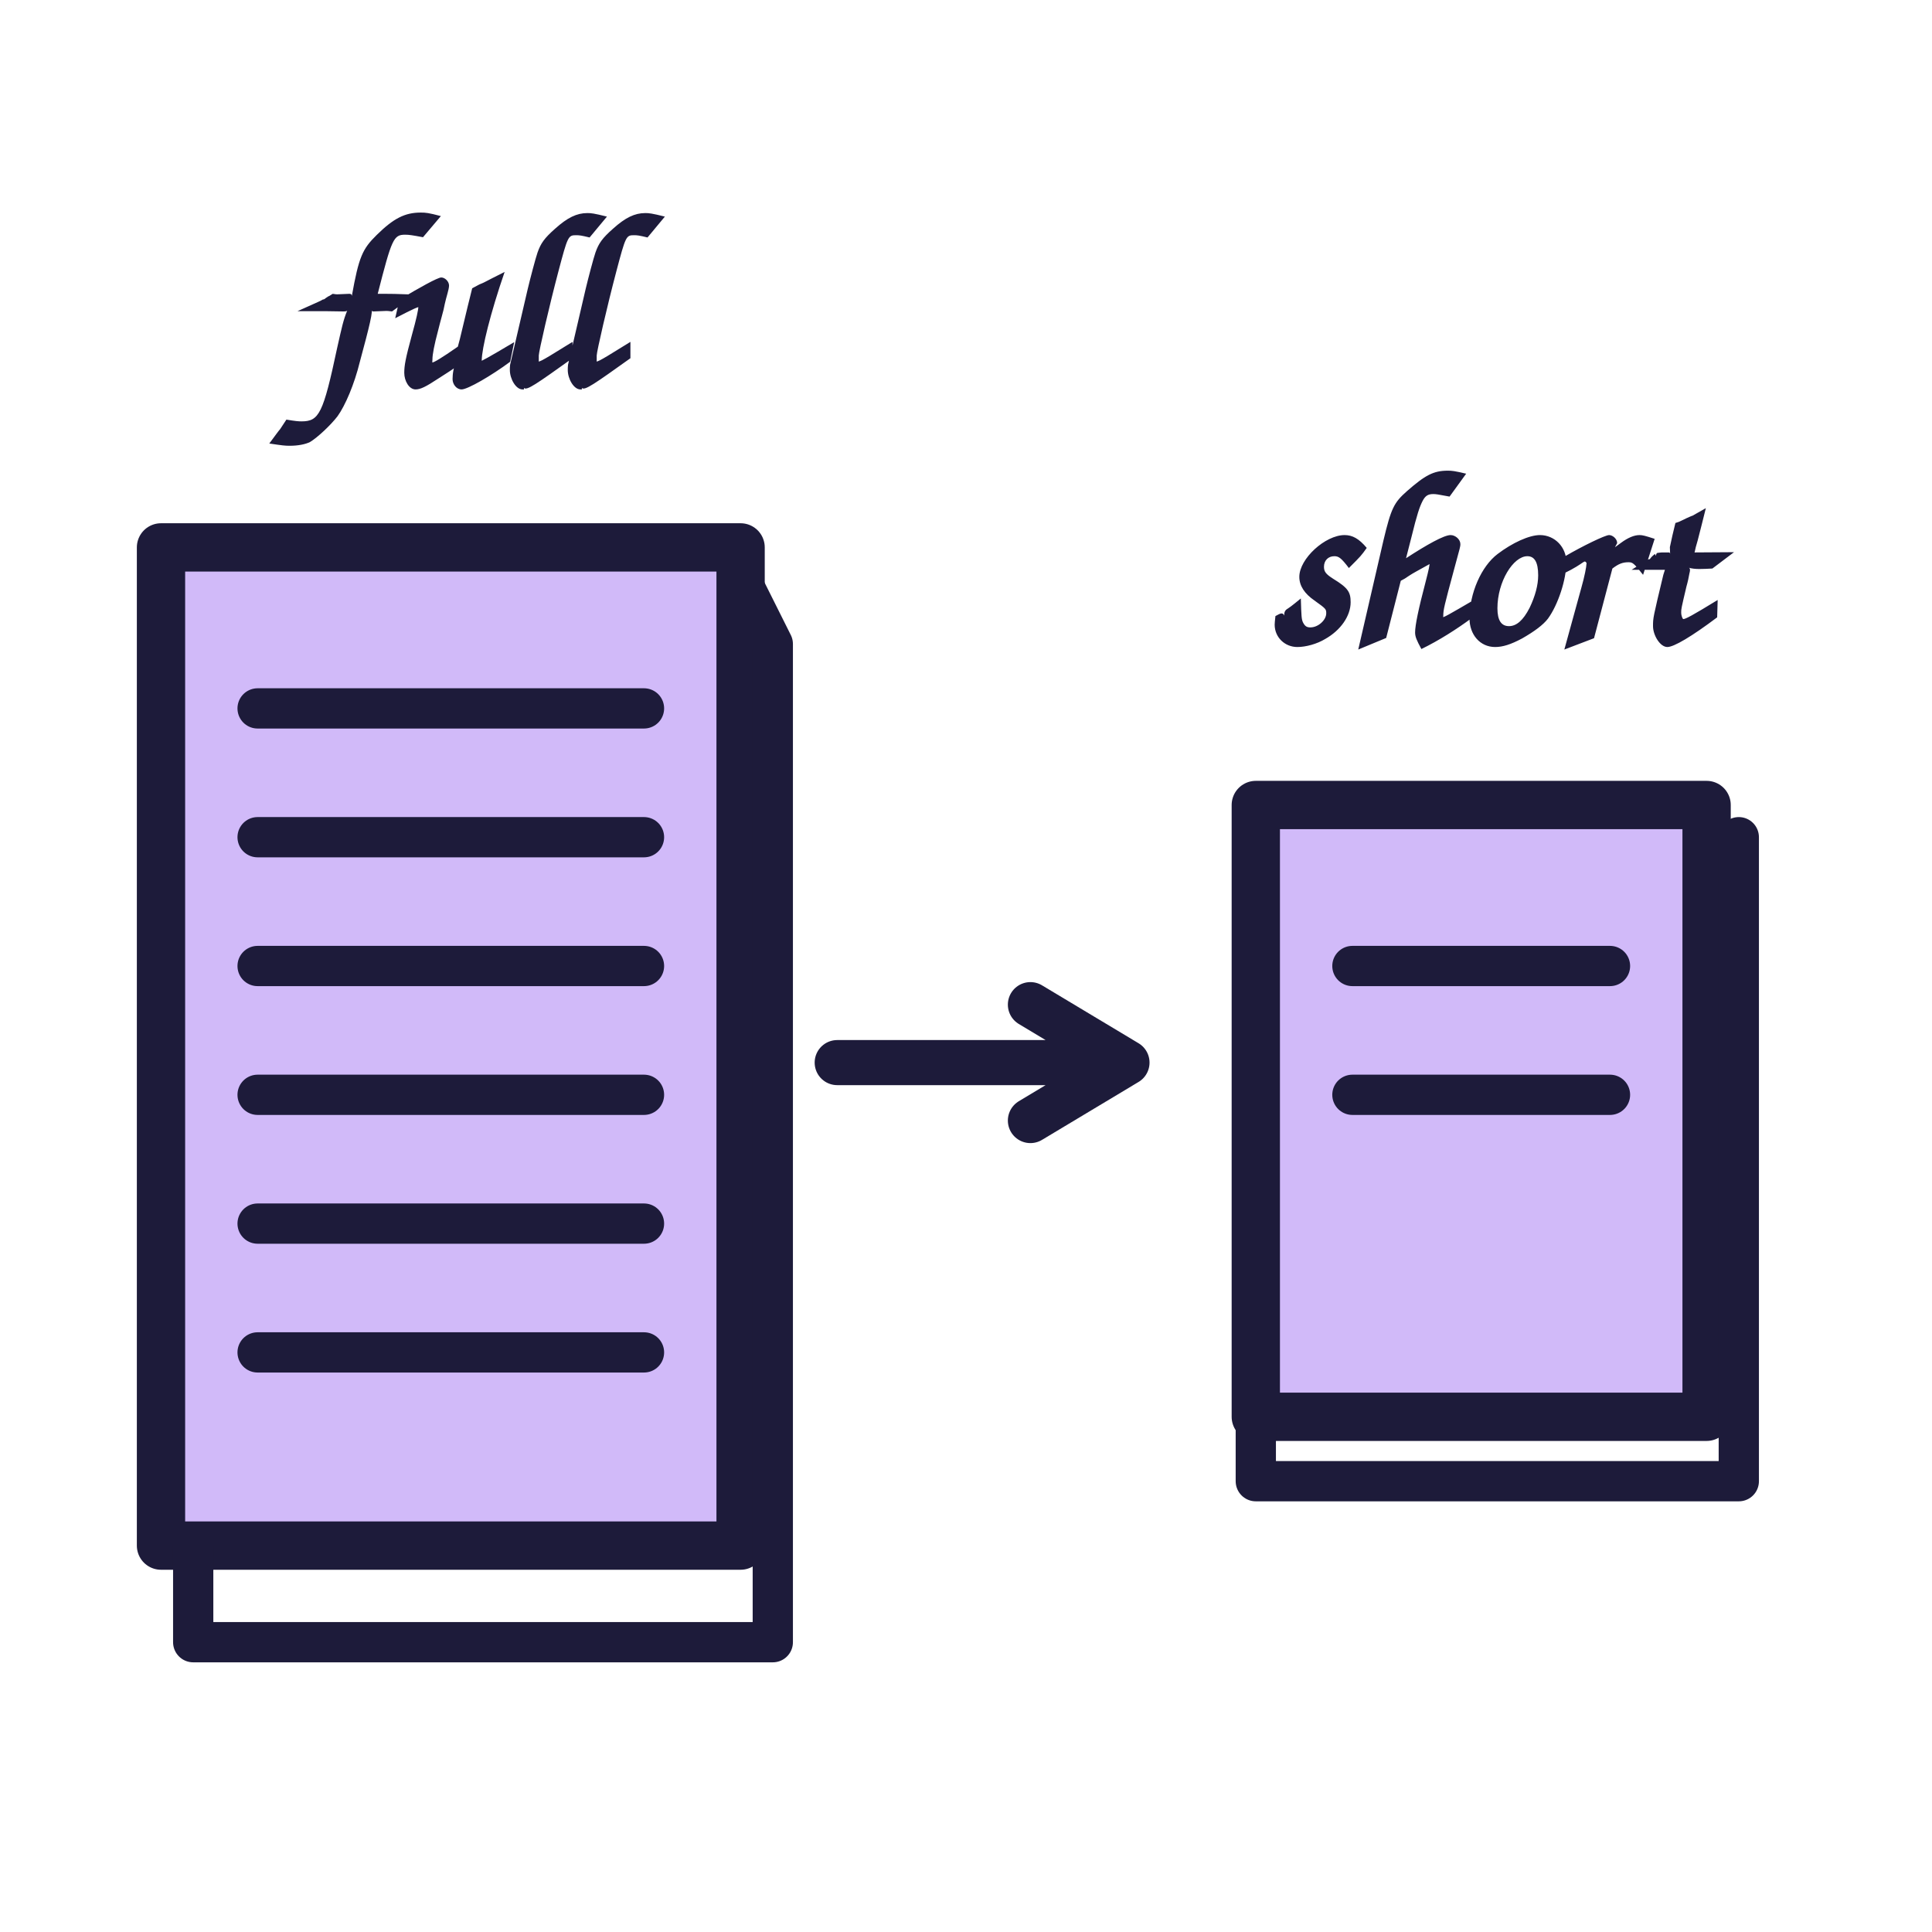
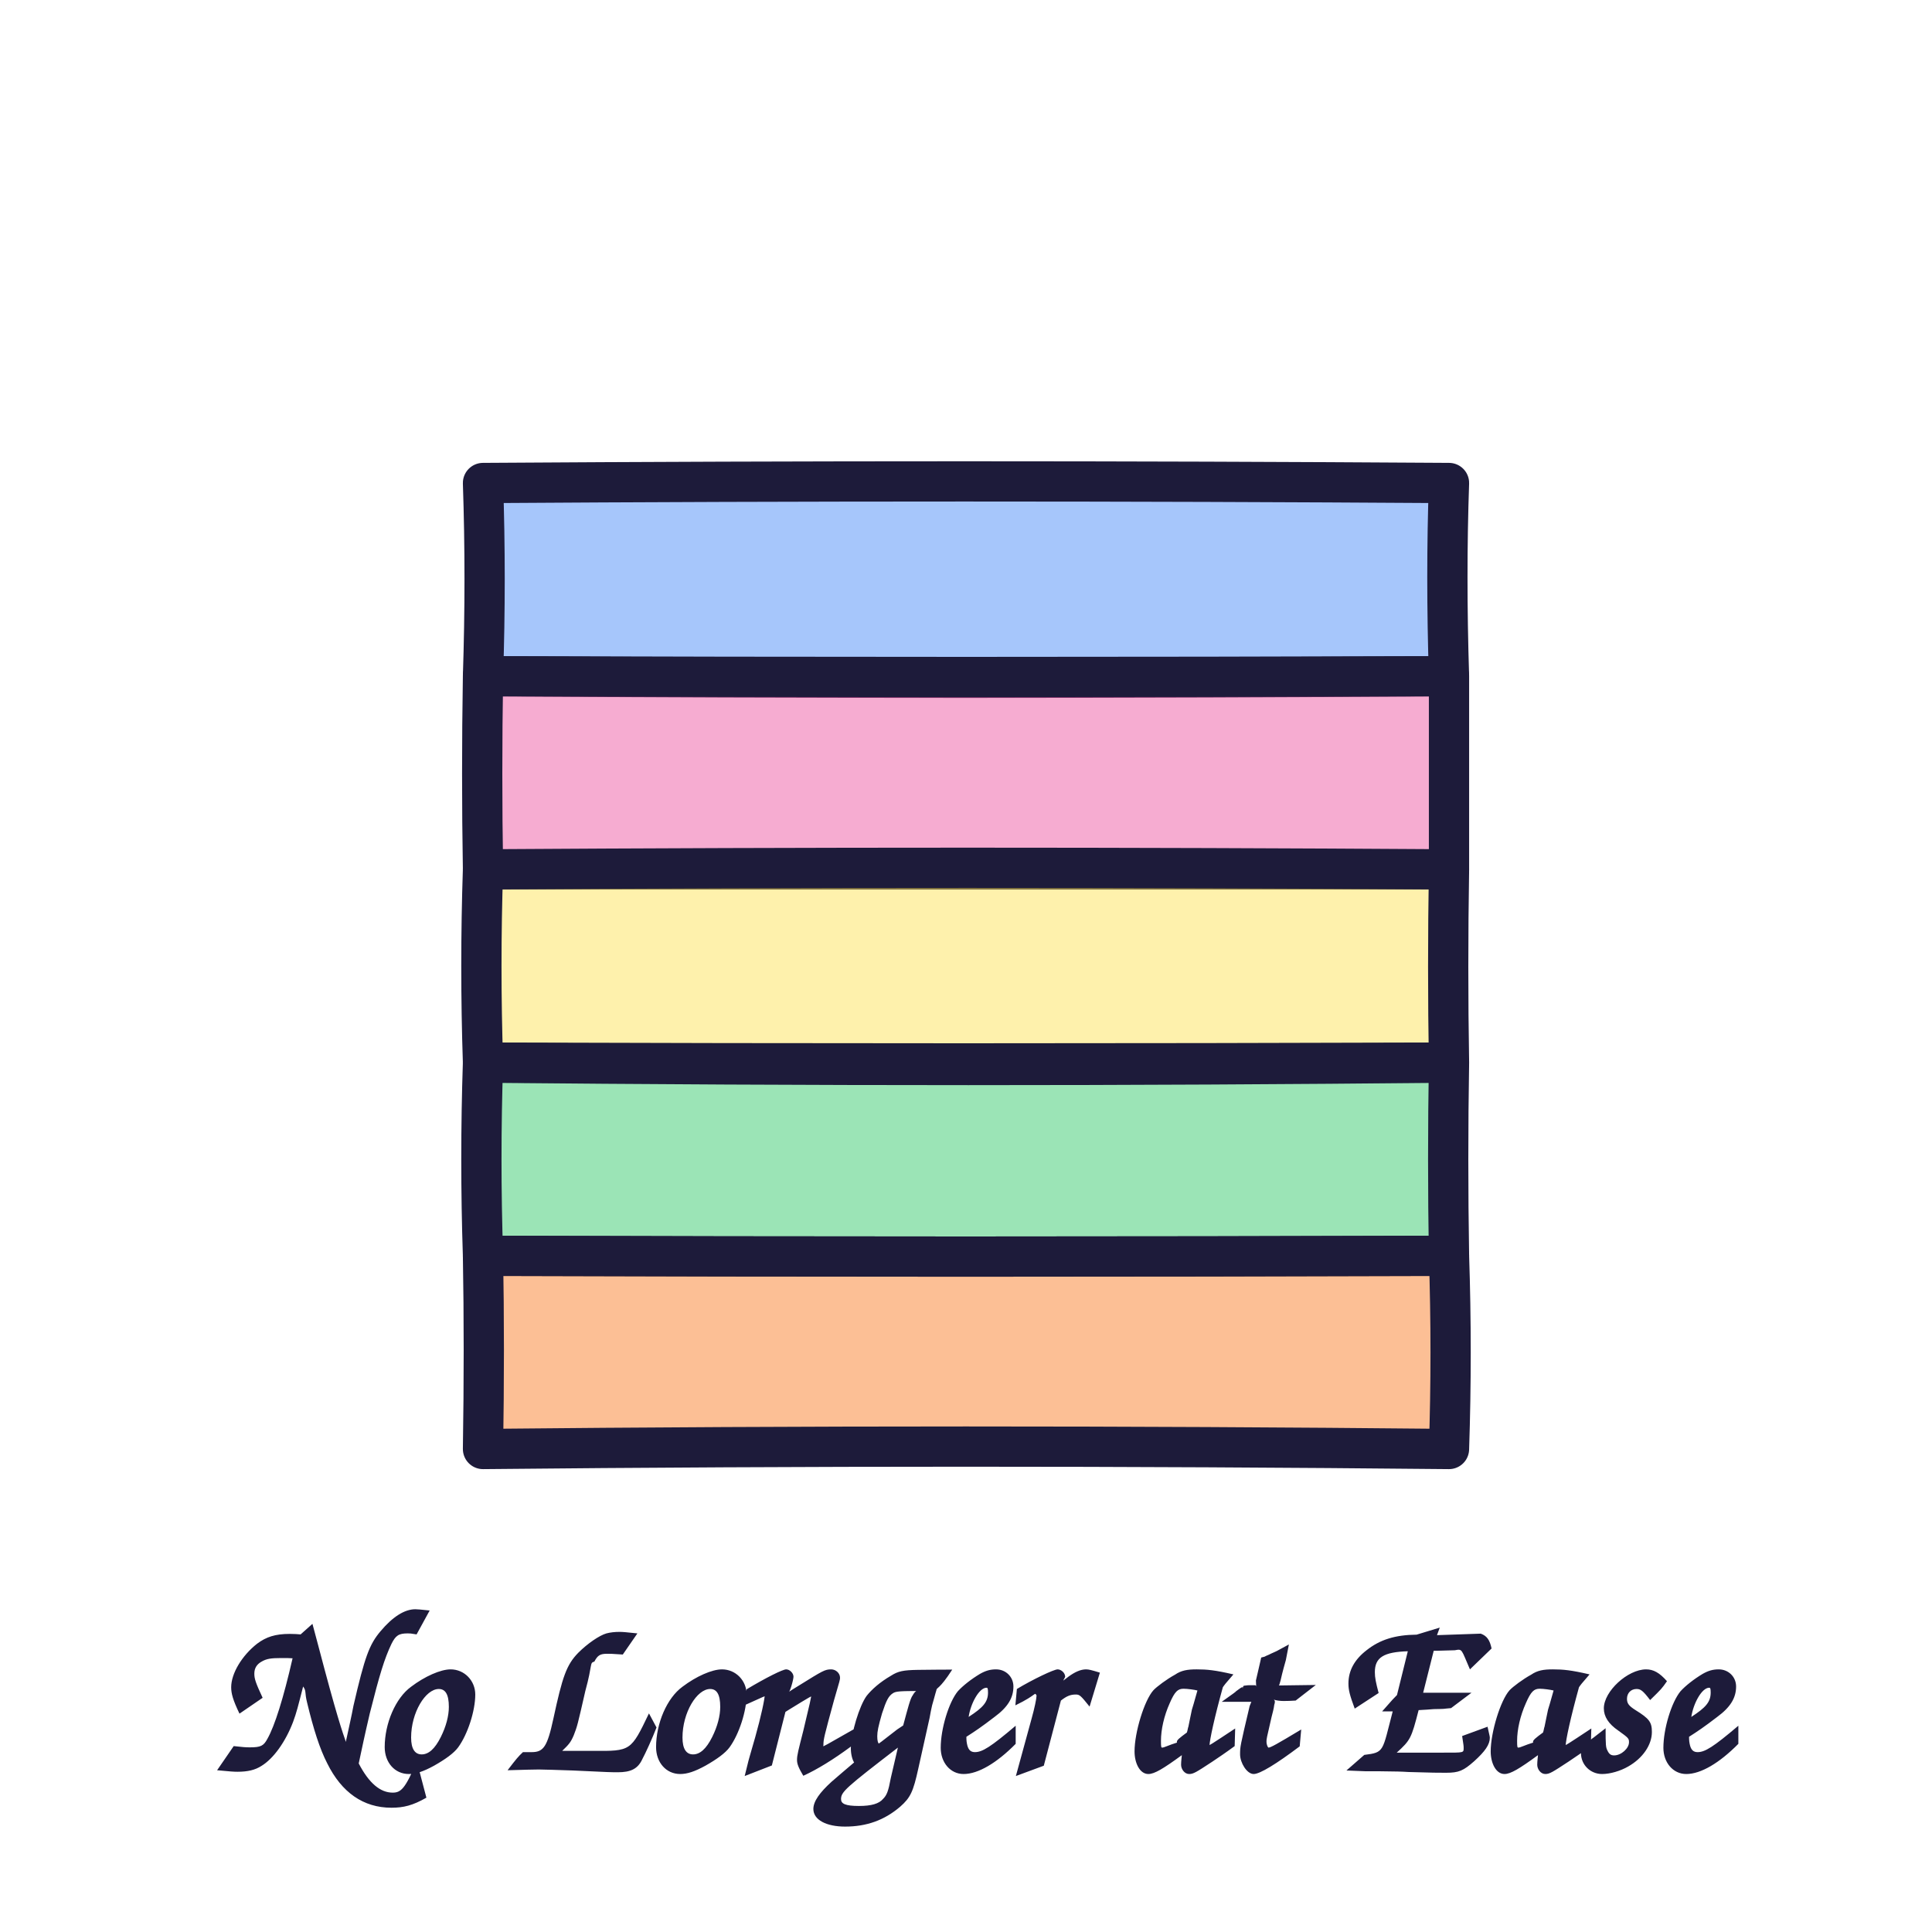
- <svg xmlns="http://www.w3.org/2000/svg" viewBox="0 0 120 120" width="120" height="120" aria-label="A thick book with an arrow to a thin, shortened version of it">
-   <path d="M10 34L46 34L46 96L10 96Z" fill="#7c3aed" fill-opacity="0.35" stroke="#1d1b3a" stroke-width="3" stroke-linecap="round" stroke-linejoin="round" />
-   <path d="M12 96L12 102L48 102L48 40L46 36" fill="none" stroke="#1d1b3a" stroke-width="2.5" stroke-linecap="round" stroke-linejoin="round" />
-   <path d="M16 44L40 44M16 52L40 52M16 60L40 60M16 68L40 68M16 76L40 76M16 84L40 84" fill="none" stroke="#1d1b3a" stroke-width="2.5" stroke-linecap="round" stroke-linejoin="round" />
-   <g data-anim="pulse" data-origin="60 66">
-     <path d="M52 66Q61 66 70 66M64 69.6L70 66L64 62.4" fill="none" stroke="#1d1b3a" stroke-width="2.8" stroke-linecap="round" stroke-linejoin="round" />
+ <svg xmlns="http://www.w3.org/2000/svg" viewBox="0 0 120 120" width="120" height="120" aria-label="A thick copy of No Longer at Ease">
+   <g data-part="book">
+     <path d="M30 30Q59.8 29.8 90 30Q89.8 35.7 90 42Q59.9 42.2 30 42Q30.2 35.9 30 30Z" fill="#3b82f6" fill-opacity="0.45" stroke="#1d1b3a" stroke-width="2.5" stroke-linecap="round" stroke-linejoin="round" />
+     <path d="M30 42Q60.1 42.1 90 42Q90 48 90 54Q60.1 54 30 54Q29.9 48.1 30 42Z" fill="#ec4899" fill-opacity="0.45" stroke="#1d1b3a" stroke-width="2.5" stroke-linecap="round" stroke-linejoin="round" />
+     <path d="M30 54Q60.2 53.8 90 54Q89.9 60.1 90 66Q59.7 66.1 30 66Q29.8 60 30 54Z" fill="#fde047" fill-opacity="0.45" stroke="#1d1b3a" stroke-width="2.5" stroke-linecap="round" stroke-linejoin="round" />
+     <path d="M30 66Q60.3 66.3 90 66Q89.9 72 90 78Q60 78.1 30 78Q29.8 72 30 66Z" fill="#22c55e" fill-opacity="0.45" stroke="#1d1b3a" stroke-width="2.5" stroke-linecap="round" stroke-linejoin="round" />
+     <path d="M30 78Q59.9 78.1 90 78Q90.2 84 90 90Q60 89.7 30 90Q30.1 83.7 30 78Z" fill="#f97316" fill-opacity="0.45" stroke="#1d1b3a" stroke-width="2.5" stroke-linecap="round" stroke-linejoin="round" />
  </g>
-   <path d="M78 50L106 50L106 88L78 88Z" fill="#7c3aed" fill-opacity="0.35" stroke="#1d1b3a" stroke-width="3" stroke-linecap="round" stroke-linejoin="round" />
-   <path d="M78 88L78 92L108 92L108 52" fill="none" stroke="#1d1b3a" stroke-width="2.5" stroke-linecap="round" stroke-linejoin="round" />
-   <path d="M84 60L100 60M84 68L100 68" fill="none" stroke="#1d1b3a" stroke-width="2.5" stroke-linecap="round" stroke-linejoin="round" />
-   <text x="28" y="24" font-family="Caveat, cursive" font-size="15" font-weight="700" text-anchor="middle" fill="#1d1b3a">full</text>
-   <text x="92" y="40" font-family="Caveat, cursive" font-size="15" font-weight="700" text-anchor="middle" fill="#1d1b3a">short</text>
+   <g data-part="title">
+     <text x="60" y="110" font-family="Caveat, cursive" font-size="14" font-weight="700" text-anchor="middle" fill="#1d1b3a">No Longer at Ease</text>
+   </g>
</svg>
